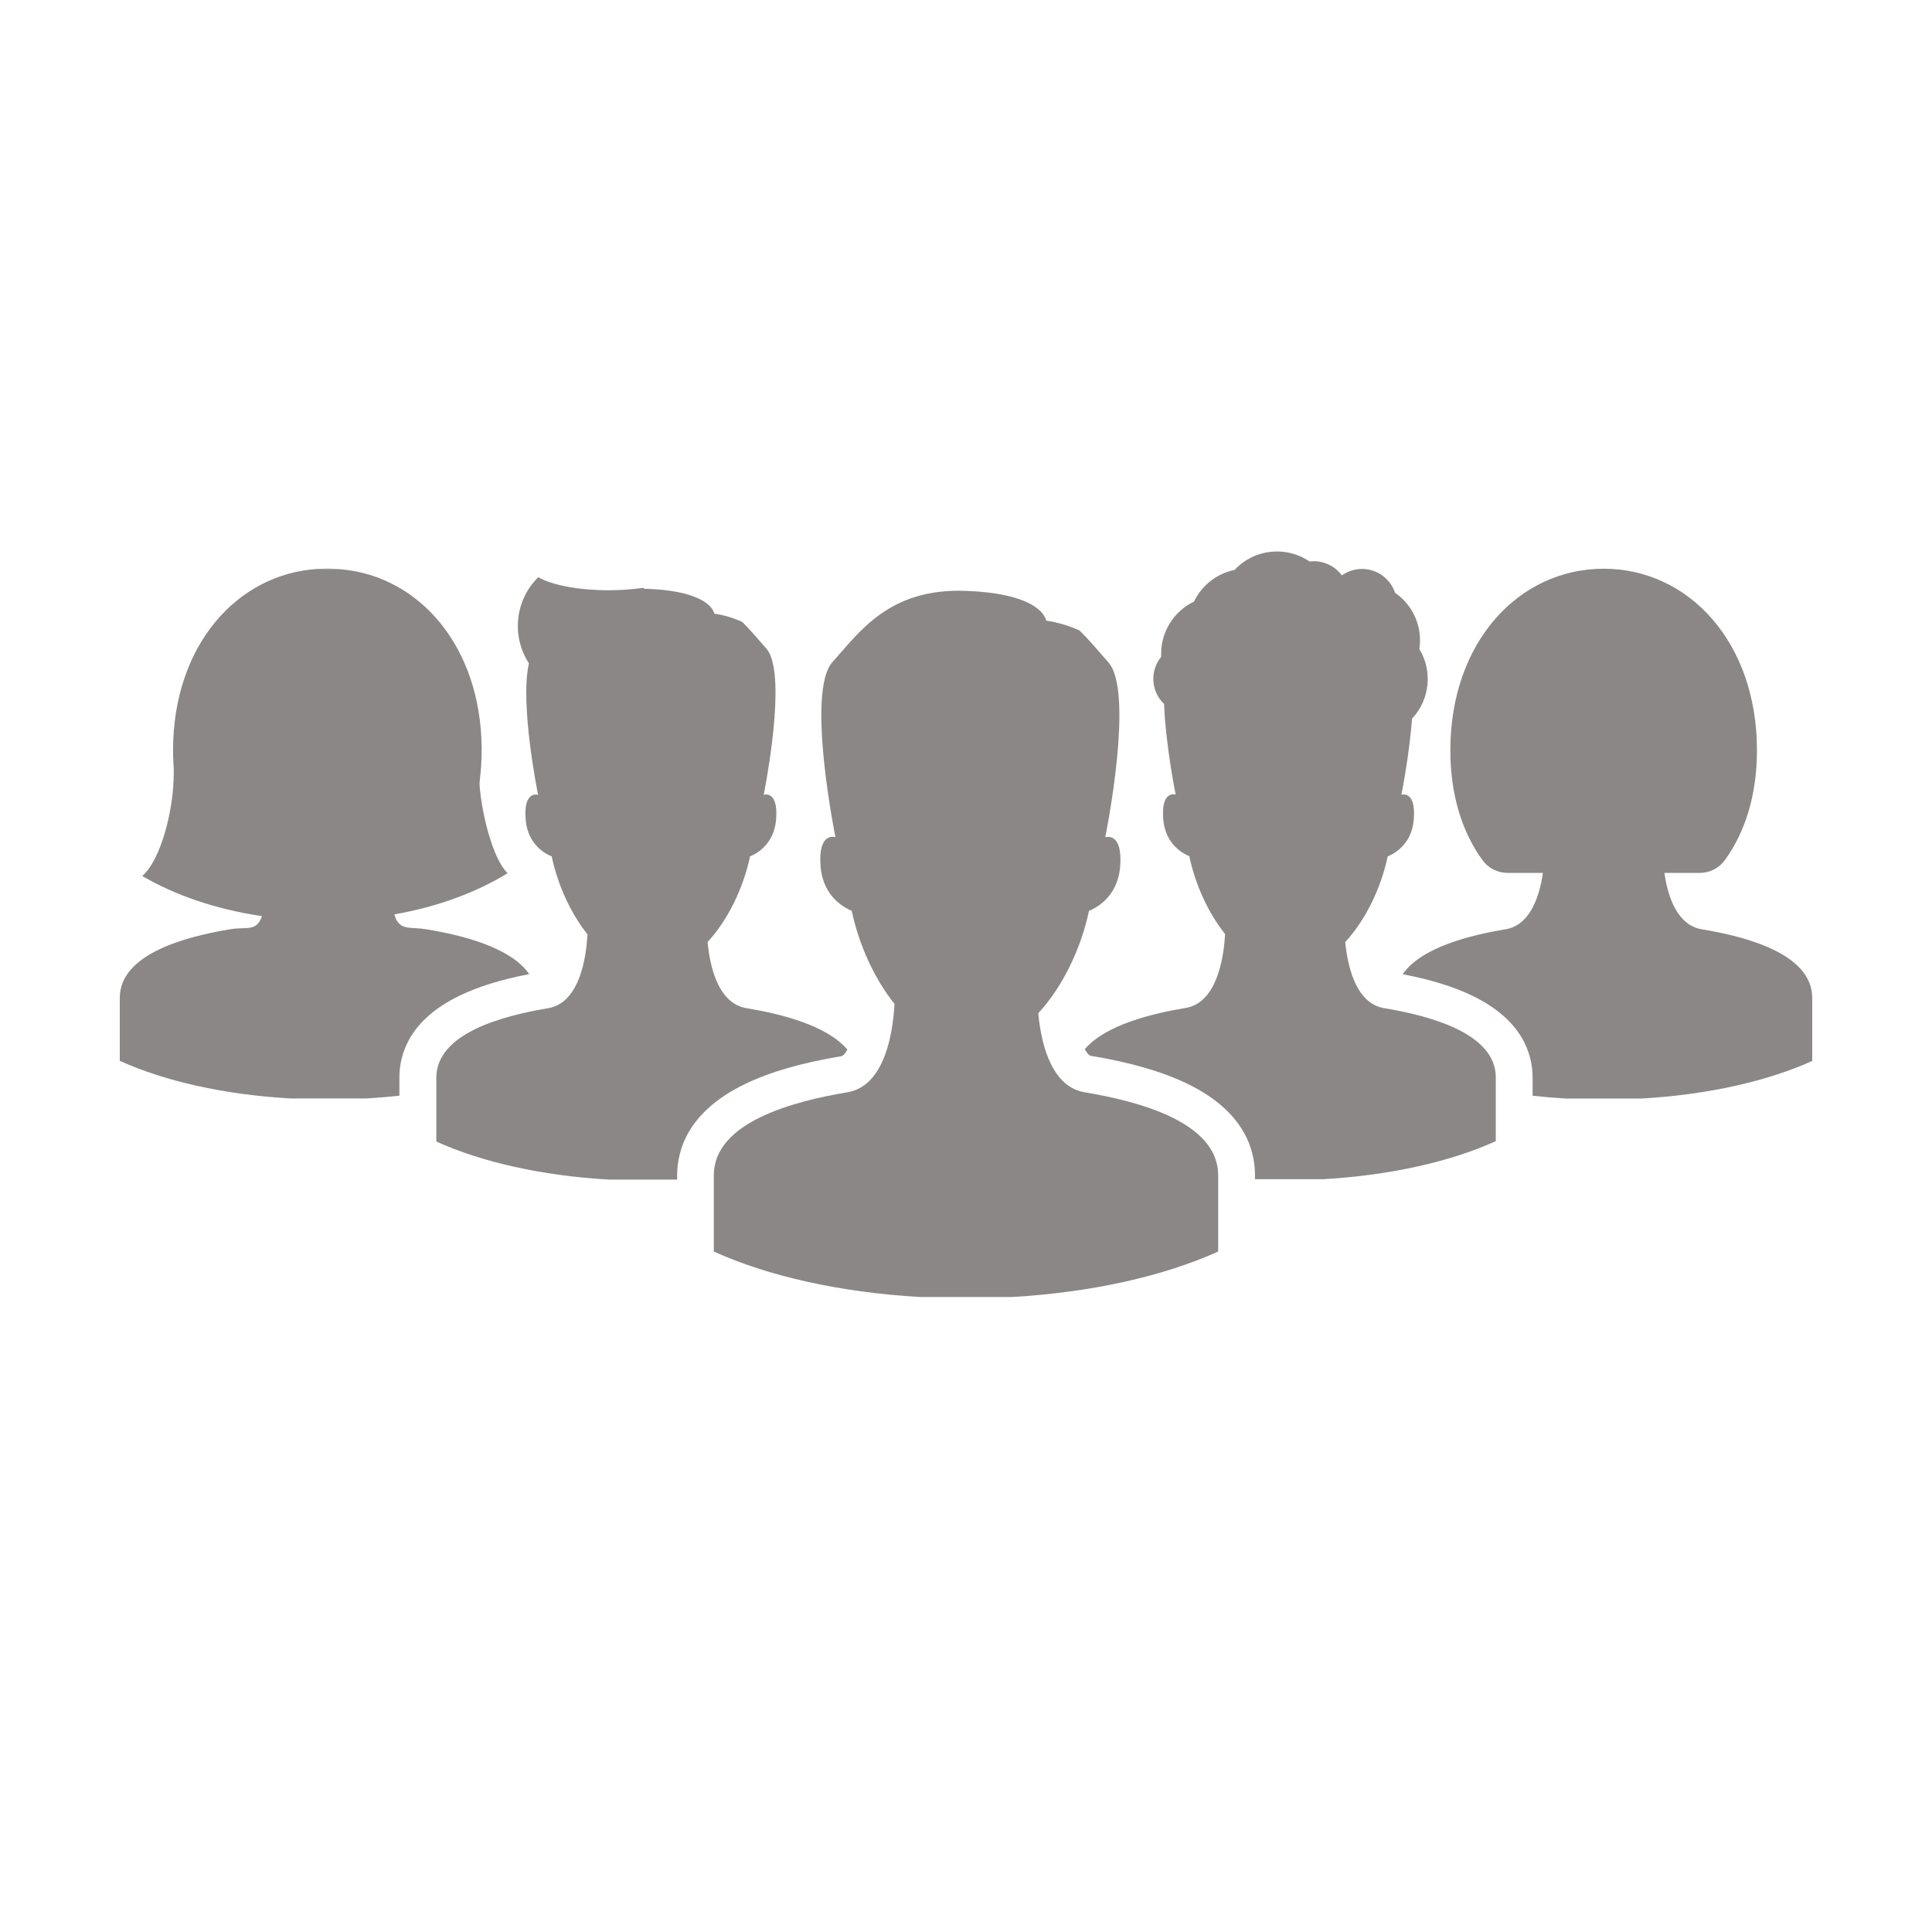
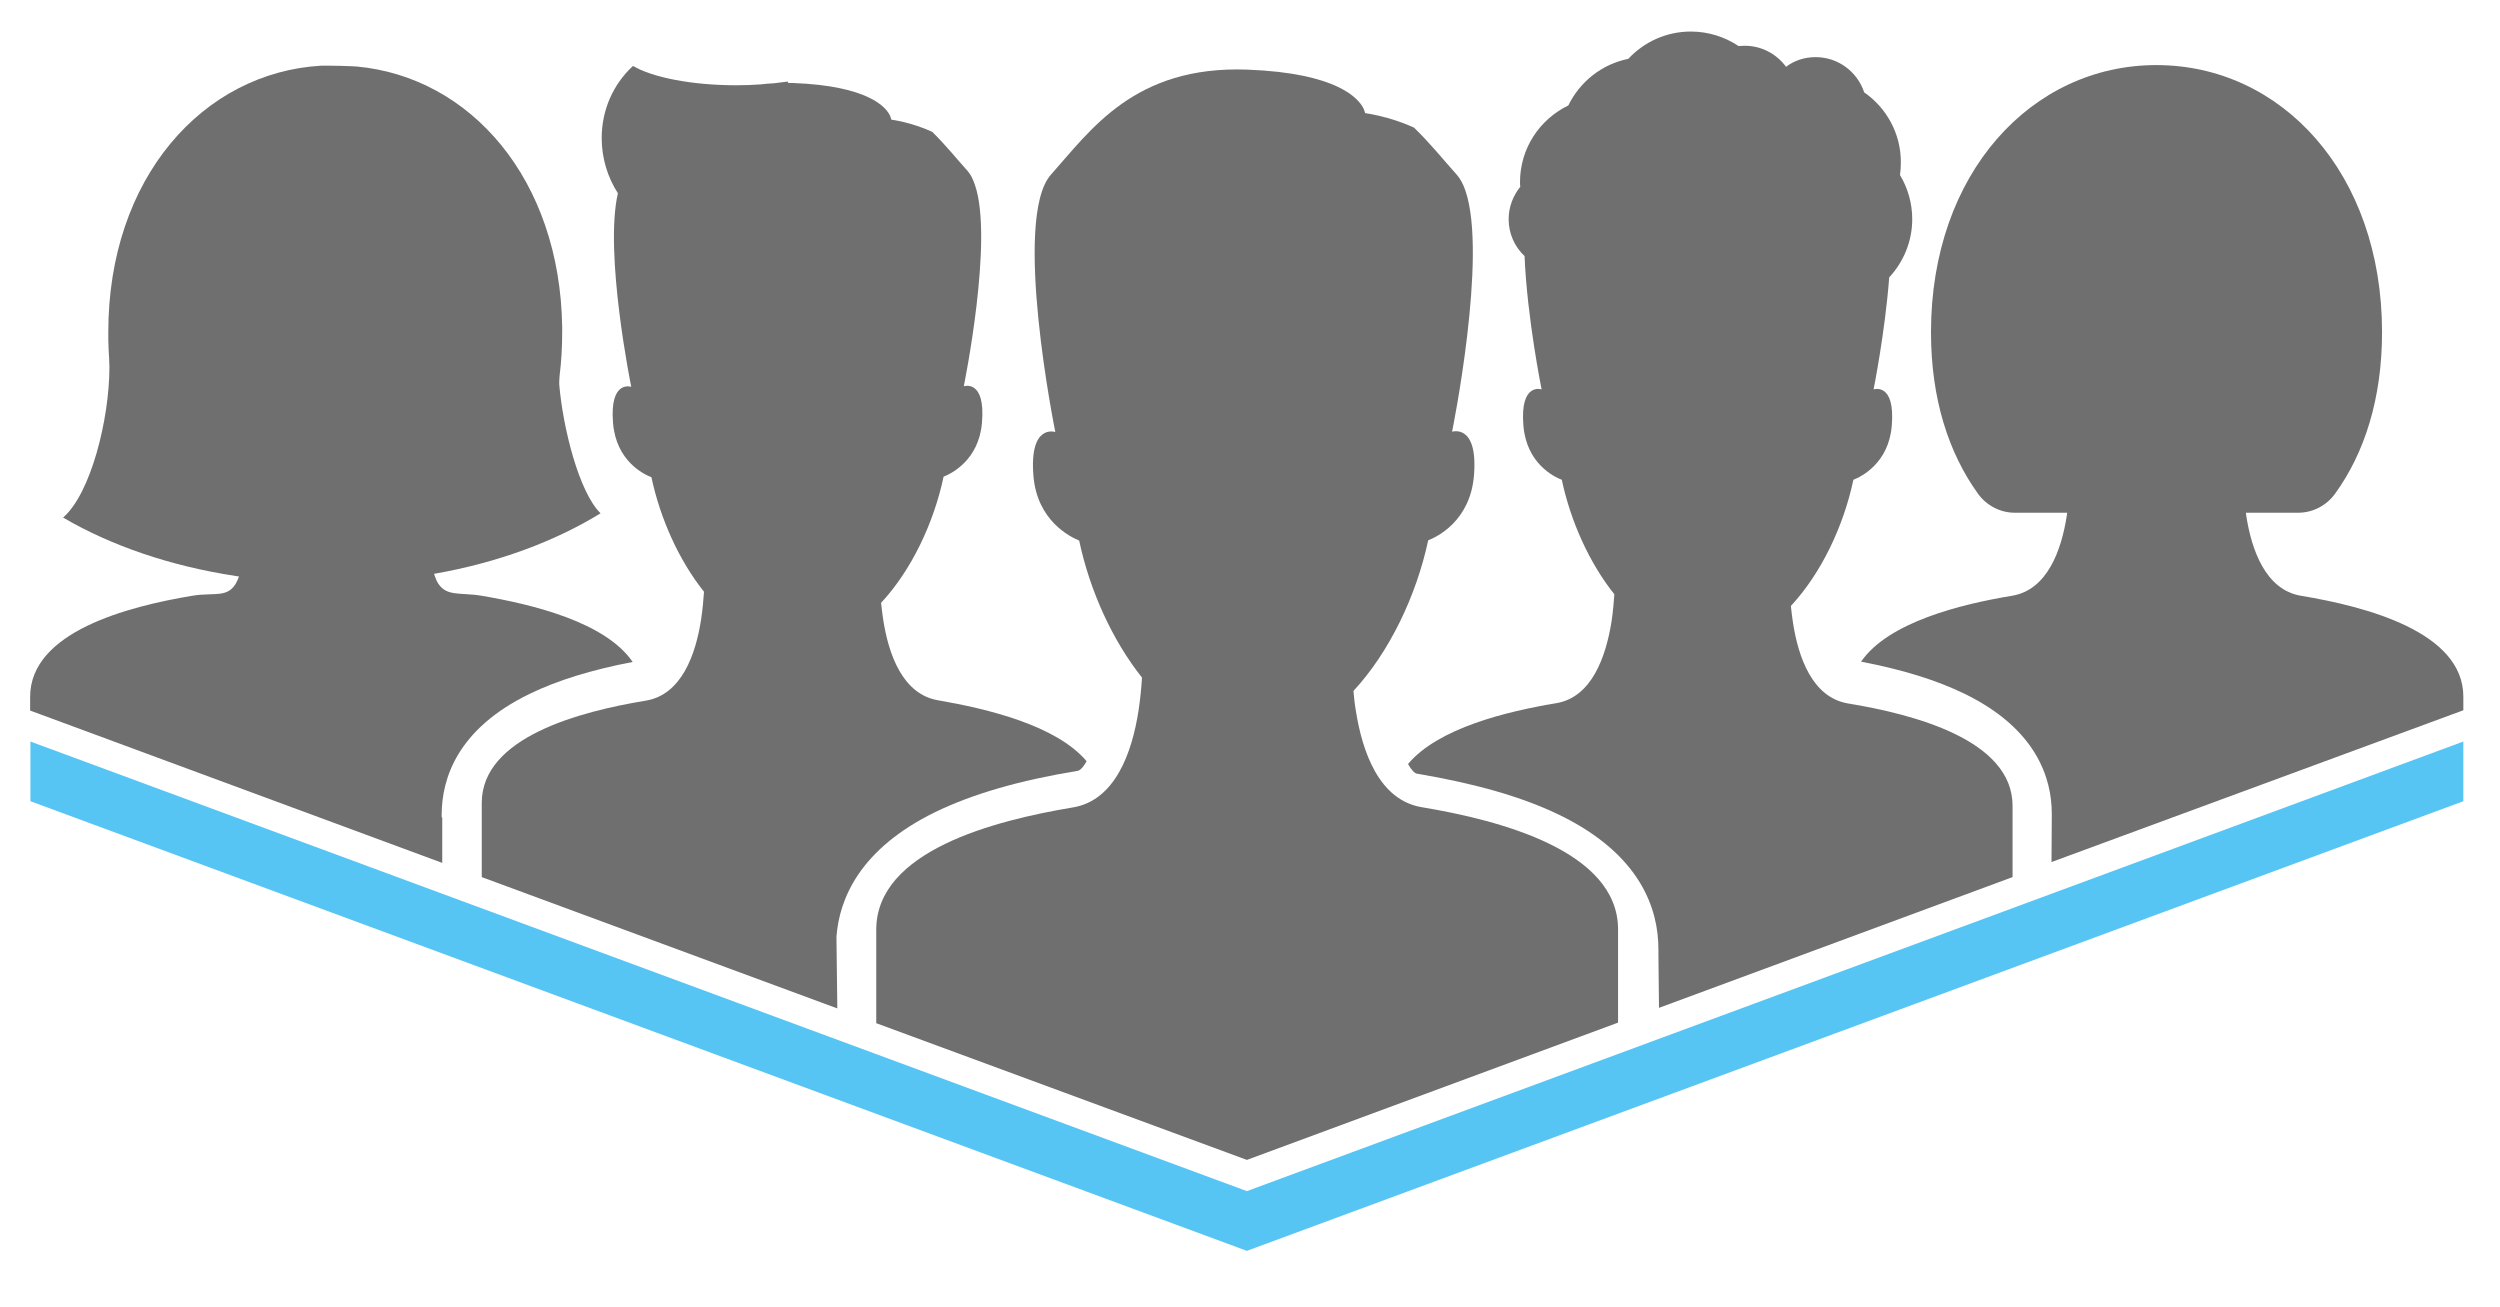
- <svg xmlns="http://www.w3.org/2000/svg" viewBox="0 0 1000 1000">
-   <defs>
-     <style>.cls-1{fill:#8c8787;}</style>
-   </defs>
+ <svg xmlns="http://www.w3.org/2000/svg" version="1.1" id="Layer_1" x="0px" y="0px" viewBox="0 0 879.6 459.6" style="enable-background:new 0 0 879.6 459.6;" xml:space="preserve">
+   <style type="text/css">
+ 	.st0{fill:#6F6F6F;}
+ 	.st1{fill:#57C5F3;}
+ </style>
+   <g id="Layer_1_1_">
+ </g>
  <g id="Icon2">
-     <path class="cls-1" d="M561.46,565.37c-14.92-2.49-20.9-19.29-23.23-34.25-.36-2.29-.63-4.53-.83-6.67,12.62-13.64,22.1-33.36,26.26-53,3.14-1.23,14.78-6.83,16.11-22.76,1.54-18.43-7.68-15.36-7.68-15.36s12.61-61.75,4.7-84.78a16.54,16.54,0,0,0-3.16-5.82c-4.52-5-9.22-10.88-14.88-16.4a65.44,65.44,0,0,0-17.25-5.1,5.16,5.16,0,0,0-.52-1.54C539.24,316,531.73,307,500,305.83c-39.93-1.54-55.29,21.5-69.11,36.86s1.53,90.6,1.53,90.6-9.21-3.07-7.67,15.36c1.32,15.93,13,21.53,16.1,22.76,3.7,17.48,11.59,35,22.15,48.24-.2,3.47-.56,7.4-1.2,11.47-2.33,15-8.31,31.76-23.23,34.25-27.65,4.6-69.11,15.35-69.11,43v39.42c27.7,12.58,65,21.16,106.81,23.54h47.45c41.8-2.38,79.11-11,106.81-23.54V608.37C630.57,580.72,589.11,570,561.46,565.37Z" />
-     <path class="cls-1" d="M716.46,521.82C704,519.74,699,505.68,697,493.17c-.3-1.91-.53-3.79-.7-5.58,10.56-11.4,18.49-27.9,22-44.36,2.63-1,12.36-5.71,13.47-19,1.29-15.42-6.42-12.85-6.42-12.85a367.44,367.44,0,0,0,5.55-39.43,29.95,29.95,0,0,0,3.76-36,28.68,28.68,0,0,0,.34-4.47,29.88,29.88,0,0,0-12.91-24.64,18,18,0,0,0-27.54-9s0,0,0,0,0,0,0,0a17.94,17.94,0,0,0-14.5-7.35,18.13,18.13,0,0,0-2.22.14A30,30,0,0,0,639,295a30,30,0,0,0-21,16.37,30,30,0,0,0-17,27c0,.55,0,1.09,0,1.63a18,18,0,0,0,1.52,24.38c.86,21.75,6,46.9,6,46.9s-7.7-2.57-6.42,12.85c1.11,13.32,10.85,18,13.47,19,3.1,14.62,9.7,29.27,18.53,40.35-.17,2.9-.47,6.19-1,9.59-2,12.51-6.95,26.57-19.44,28.65-17.44,2.91-41.46,8.74-52.2,21.36,1.25,2.25,2.4,3.28,3.1,3.4,20.73,3.45,37.12,8.2,50.11,14.52,28.85,14,34.91,33.44,34.91,47.26v2.09h35.31c35-2,66.16-9.17,89.33-19.69v-33C774.26,534.66,739.58,525.67,716.46,521.82Z" />
-     <path class="cls-1" d="M675.72,324.94c.24.39.5.78.78,1.15-.33,0-.65-.13-1-.21A7.45,7.45,0,0,1,675.72,324.94Z" />
-     <path class="cls-1" d="M685.59,332.61l0,0-.59.75C685.23,333.12,685.42,332.87,685.59,332.61Z" />
-     <path class="cls-1" d="M690.48,323.07a5.35,5.35,0,0,1-.58.39,6.7,6.7,0,0,0,.23-.88C690.24,322.75,690.36,322.91,690.48,323.07Z" />
-     <path class="cls-1" d="M177,294.68l-1.77-.08q-4.08-.17-8.24-.16h-1.21c1.38-.08,2.76-.12,4.16-.12,2.12,0,4.21.09,6.29.27C176.5,294.62,176.75,294.64,177,294.68Z" />
-     <path class="cls-1" d="M880.83,481c-12.34-2.06-17.28-15.95-19.21-28.31,0-.3-.08-.6-.13-.89h18.4a15.94,15.94,0,0,0,12.9-6.61c10.4-14.34,16.61-33.46,16.61-56.87,0-56.09-35.53-93.95-79.35-93.95s-79.35,37.86-79.35,93.95c0,23.41,6.2,42.53,16.61,56.87a15.93,15.93,0,0,0,12.9,6.61H798.6c0,.29-.08.59-.13.89-1.93,12.36-6.86,26.25-19.2,28.31-18.2,3-43.62,9.29-53.23,23.25,14.61,2.82,26.51,6.51,36.24,11.24,25.58,12.44,31,29.89,31,42.34v9.32q8.43.93,17.2,1.45h39.23c34.56-2,65.4-9.07,88.3-19.47V516.5C938,493.65,903.68,484.77,880.83,481Z" />
-     <path class="cls-1" d="M675.72,324.94c.24.39.5.78.78,1.15-.33,0-.65-.13-1-.21A7.45,7.45,0,0,1,675.72,324.94Z" />
-     <path class="cls-1" d="M690.34,309.21c-.86-.37-1.8-.72-2.82-1.06l-1-.32c.46-.36.93-.71,1.41-1a17.35,17.35,0,0,1,1-2.39,14.77,14.77,0,0,1,.52,1.4A25.83,25.83,0,0,1,690.34,309.21Z" />
-     <path class="cls-1" d="M690.34,309.21c-.86-.37-1.8-.72-2.82-1.06l-1-.32c.46-.36.93-.71,1.41-1a17.35,17.35,0,0,1,1-2.39,14.77,14.77,0,0,1,.52,1.4A25.83,25.83,0,0,1,690.34,309.21Z" />
-     <path class="cls-1" d="M690.13,322.58c.11.17.23.33.35.49a5.35,5.35,0,0,1-.58.39A6.7,6.7,0,0,0,690.13,322.58Z" />
-     <path class="cls-1" d="M694.55,297.8s0,0,0,0,0,0,0,0S694.53,297.79,694.55,297.8Z" />
-     <path class="cls-1" d="M690.34,309.21c-.86-.37-1.8-.72-2.82-1.06q.16-.69.39-1.35a17.35,17.35,0,0,1,1-2.39,14.77,14.77,0,0,1,.52,1.4A25.83,25.83,0,0,1,690.34,309.21Z" />
-     <path class="cls-1" d="M675.72,324.94c.24.39.5.78.78,1.15-.33,0-.65-.13-1-.21A7.45,7.45,0,0,1,675.72,324.94Z" />
-     <path class="cls-1" d="M685.59,332.61l0,0-.59.75C685.23,333.12,685.42,332.87,685.59,332.61Z" />
-     <path class="cls-1" d="M690.34,309.21c-.86-.37-1.8-.72-2.82-1.06l-1-.32c.46-.36.93-.71,1.41-1s1-.68,1.5-1A25.83,25.83,0,0,1,690.34,309.21Z" />
-     <path class="cls-1" d="M690.48,323.07a5.35,5.35,0,0,1-.58.39,6.7,6.7,0,0,0,.23-.88C690.24,322.75,690.36,322.91,690.48,323.07Z" />
-     <path class="cls-1" d="M675.72,324.94c.24.39.5.78.78,1.15-.33,0-.65-.13-1-.21A7.45,7.45,0,0,1,675.72,324.94Z" />
-     <path class="cls-1" d="M690.34,309.21c-.86-.37-1.8-.72-2.82-1.06l-1-.32c.46-.36.93-.71,1.41-1a17.35,17.35,0,0,1,1-2.39,14.77,14.77,0,0,1,.52,1.4A25.83,25.83,0,0,1,690.34,309.21Z" />
-     <path class="cls-1" d="M690.48,323.07a5.35,5.35,0,0,1-.58.39,6.7,6.7,0,0,0,.23-.88C690.24,322.75,690.36,322.91,690.48,323.07Z" />
-     <path class="cls-1" d="M386.37,521.82c-12.48-2.08-17.48-16.14-19.43-28.65-.3-1.91-.52-3.79-.7-5.58,10.56-11.4,18.49-27.9,22-44.36,2.63-1,12.36-5.71,13.47-19,1.29-15.42-6.42-12.85-6.42-12.85s10.55-51.65,3.93-70.92a13.81,13.81,0,0,0-2.64-4.86c-3.78-4.2-7.71-9.1-12.45-13.72a54.8,54.8,0,0,0-14.42-4.27,4.6,4.6,0,0,0-.44-1.28c-1.45-3.05-7.73-10.55-34.25-11.56-.56,0-1.11,0-1.65,0l-.34-.53c-1.53.23-3.12.43-4.76.6s-3.26.21-4.81.4c-2.72.18-5.54.27-8.43.27-15.86,0-29.61-2.75-36.43-6.76a35.48,35.48,0,0,0-4.83,44.61c-4.86,21.06,4.74,68.06,4.74,68.06s-7.71-2.57-6.43,12.85c1.11,13.32,10.85,18,13.48,19,3.09,14.62,9.69,29.27,18.52,40.35-.17,2.9-.47,6.19-1,9.59-1.95,12.51-6.95,26.57-19.44,28.65-23.12,3.85-57.8,12.84-57.8,36v33c23.17,10.52,54.37,17.7,89.34,19.69h35.31v-2.09c0-13.82,6.05-33.24,34.9-47.26,13-6.32,29.39-11.07,50.12-14.52.69-.12,1.85-1.14,3.1-3.4C427.84,530.56,403.82,524.73,386.37,521.82Z" />
-     <path class="cls-1" d="M220.73,481c-7.9-1.31-12.77.63-15.75-5.27l-.86-2.45c22.39-3.93,42.46-11.36,58.62-21.3-7.73-7.57-13.2-30.22-14.47-44.93a17.52,17.52,0,0,1,.11-3.62,122.33,122.33,0,0,0,.92-15.12c0-.59,0-1.17,0-1.75-.69-52.1-32.21-88.07-72.28-91.84l-1.77-.08q-4.08-.16-8.24-.16h-1.22c-.4,0-.8,0-1.21,0-41.79,2.43-75,39.6-75,93.81,0,1.92,0,3.8.13,5.66,0,1.23.12,2.46.22,3.66,0,.94,0,1.89,0,2.85,0,18.5-6.59,44.61-16.32,52.95,16.9,9.89,37.78,17.11,61,20.63l1,.14h0c-2.91,8.31-7.9,5.38-16.42,6.79C96.32,484.76,62,493.65,62,516.5v32.59c22.9,10.4,53.74,17.5,88.3,19.46h39.22q8.79-.49,17.21-1.44v-9.33c0-12.45,5.37-29.9,30.95-42.33,9.72-4.73,21.63-8.43,36.24-11.24C264.35,490.25,238.93,484,220.73,481Z" />
+ </g>
+   <g id="Icon_1">
+ </g>
+   <g id="icon3">
+     <g>
+       <g>
+         <path class="st0" d="M186.4,244.1c9.7-4.7,21.6-8.4,36.2-11.2c-9.6-14-35-20.2-53.2-23.3c-7.9-1.3-12.8,0.6-15.8-5.3l-0.9-2.4     c22.4-3.9,42.5-11.4,58.6-21.3c-7.7-7.6-13.2-30.2-14.5-44.9c-0.1-1.2,0-2.4,0.1-3.6c0.6-4.8,0.9-9.9,0.9-15.1c0-0.6,0-1.2,0-1.8     c-0.7-52.1-32.2-88.1-72.3-91.8c-0.6,0-1.2-0.1-1.8-0.1c-2.7-0.1-5.5-0.2-8.2-0.2c-0.4,0-0.8,0-1.2,0l0,0c-0.4,0-0.8,0-1.2,0     c-41.8,2.4-75,39.6-75,93.8c0,1.9,0,3.8,0.1,5.7c0.1,1.2,0.1,2.5,0.2,3.7c0,0.9,0.1,1.9,0.1,2.8c0,18.5-6.6,44.6-16.3,53     c16.9,9.9,37.8,17.1,61,20.6c0.3,0.1,0.6,0.1,0.9,0.1h0.1l0,0h-0.1c-2.9,8.3-7.9,5.4-16.4,6.8c-22.8,3.8-57.1,12.7-57.1,35.6v4.8     l145,53.6v-16h-0.2v-1.2C155.5,274,160.8,256.5,186.4,244.1z" />
+         <path class="st0" d="M809.5,209.6c-12.3-2.1-17.3-15.9-19.2-28.3c0-0.3-0.1-0.6-0.1-0.9h18.4c5.1,0,9.9-2.5,12.9-6.6     c10.4-14.3,16.6-33.5,16.6-56.9c0-56.1-35.5-94-79.4-94c-43.8,0-79.3,37.9-79.3,94c0,23.4,6.2,42.5,16.6,56.9     c3,4.1,7.8,6.6,12.9,6.6h18.4c0,0.3-0.1,0.6-0.1,0.9c-1.9,12.4-6.9,26.2-19.2,28.3c-18.2,3-43.6,9.3-53.2,23.2     c14.6,2.8,26.5,6.5,36.2,11.2c25.6,12.4,30.9,29.9,30.9,42.3v1.2l-0.1,15.8l144.9-53.4v-4.8C866.7,222.3,832.4,213.4,809.5,209.6     z" />
+         <path class="st0" d="M329.1,285.7c13-6.3,29.4-11.1,50.1-14.5c0.7-0.1,1.9-1.1,3.1-3.4c-10.7-12.6-34.8-18.4-52.2-21.4     c-12.5-2.1-17.5-16.1-19.4-28.7c-0.3-1.9-0.5-3.8-0.7-5.6c10.6-11.4,18.5-27.9,22-44.4c2.6-1,12.4-5.7,13.5-19     c1.3-15.4-6.4-12.8-6.4-12.8S349.7,84.2,343,65c-0.7-2-1.5-3.7-2.6-4.9c-3.8-4.2-7.7-9.1-12.4-13.7c-7.3-3.4-14.4-4.3-14.4-4.3     s-0.1-0.5-0.4-1.3c-1.4-3.1-7.7-10.6-34.2-11.6c-0.6,0-1.1,0-1.6,0c-0.1-0.2-0.2-0.3-0.3-0.5c-1.5,0.2-3.1,0.4-4.8,0.6     c-1.7,0.1-3.3,0.2-4.8,0.4c-2.7,0.2-5.5,0.3-8.4,0.3c-15.9,0-29.6-2.8-36.4-6.8c-7,6.5-11,15.5-11,25.4c0,7.1,2.1,13.8,5.7,19.4     c-4.9,21.1,4.7,68.1,4.7,68.1s-7.7-2.6-6.4,12.8c1.1,13.3,10.8,18,13.5,19c3.1,14.6,9.7,29.3,18.5,40.3c-0.2,2.9-0.5,6.2-1,9.6     c-1.9,12.5-6.9,26.6-19.4,28.7c-23.1,3.8-57.8,12.8-57.8,36v26.1l125.1,46.2l-0.3-25.2C295.3,316.2,302.5,298.7,329.1,285.7z" />
+         <path class="st0" d="M500.2,284c-14.9-2.5-20.9-19.3-23.2-34.2c-0.4-2.3-0.6-4.5-0.8-6.7c12.6-13.6,22.1-33.4,26.3-53     c3.1-1.2,14.8-6.8,16.1-22.8c1.5-18.4-7.7-15.4-7.7-15.4s12.6-61.8,4.7-84.8c-0.8-2.4-1.9-4.4-3.2-5.8c-4.5-5-9.2-10.9-14.9-16.4     c-8.7-4-17.2-5.1-17.2-5.1s-0.1-0.6-0.5-1.5c-1.7-3.6-9.2-12.6-40.9-13.8C399,23,383.6,46,369.8,61.4     c-13.8,15.4,1.5,90.6,1.5,90.6s-9.2-3.1-7.7,15.4c1.3,15.9,13,21.5,16.1,22.8c3.7,17.5,11.6,35,22.1,48.2     c-0.2,3.5-0.6,7.4-1.2,11.5c-2.3,15-8.3,31.8-23.2,34.2c-27.6,4.6-69.1,15.3-69.1,43V360l130.4,48.1l130.6-48.3V327     C569.3,299.4,527.8,288.6,500.2,284z" />
+         <path class="st0" d="M650.2,247.5c-12.5-2.1-17.5-16.1-19.4-28.7c-0.3-1.9-0.5-3.8-0.7-5.6c10.6-11.4,18.5-27.9,22-44.4     c2.6-1,12.4-5.7,13.5-19c1.3-15.4-6.4-12.8-6.4-12.8s4-19.8,5.5-39.4c5-5.4,8.1-12.6,8.1-20.5c0-5.7-1.6-11-4.3-15.5     c0.2-1.5,0.3-2.9,0.3-4.5c0-10.2-5.1-19.2-12.9-24.6c-2.4-7.2-9.1-12.4-17.1-12.4c-3.9,0-7.5,1.2-10.4,3.4l0,0l0,0     c-3.3-4.5-8.6-7.4-14.5-7.4c-0.8,0-1.5,0.1-2.2,0.1c-4.8-3.2-10.6-5.1-16.8-5.1c-8.7,0-16.5,3.7-22,9.6c-9.3,1.9-17,8-21.1,16.4     c-10.1,4.9-17,15.1-17,27c0,0.6,0,1.1,0.1,1.6c-2.5,3.1-4.1,7.1-4.1,11.4c0,5.1,2.1,9.7,5.6,13c0.9,21.8,6,46.9,6,46.9     s-7.7-2.6-6.4,12.8c1.1,13.3,10.8,18,13.5,19c3.1,14.6,9.7,29.3,18.5,40.3c-0.2,2.9-0.5,6.2-1,9.6c-2,12.5-7,26.6-19.4,28.7     c-17.4,2.9-41.5,8.7-52.2,21.4c1.2,2.2,2.4,3.3,3.1,3.4c20.7,3.5,37.1,8.2,50.1,14.5c28.9,14,34.9,33.4,34.9,47.3v2.1l0.2,18.5     l124.4-46v-25.2C708,260.3,673.3,251.3,650.2,247.5z" />
+       </g>
+       <polygon class="st1" points="441.9,417.9 438.7,419.1 435.5,417.9 10.7,260.9 10.7,281.9 410.3,429.6 438.7,440.1 467.1,429.6     866.7,281.9 866.7,260.9   " />
+     </g>
  </g>
</svg>
